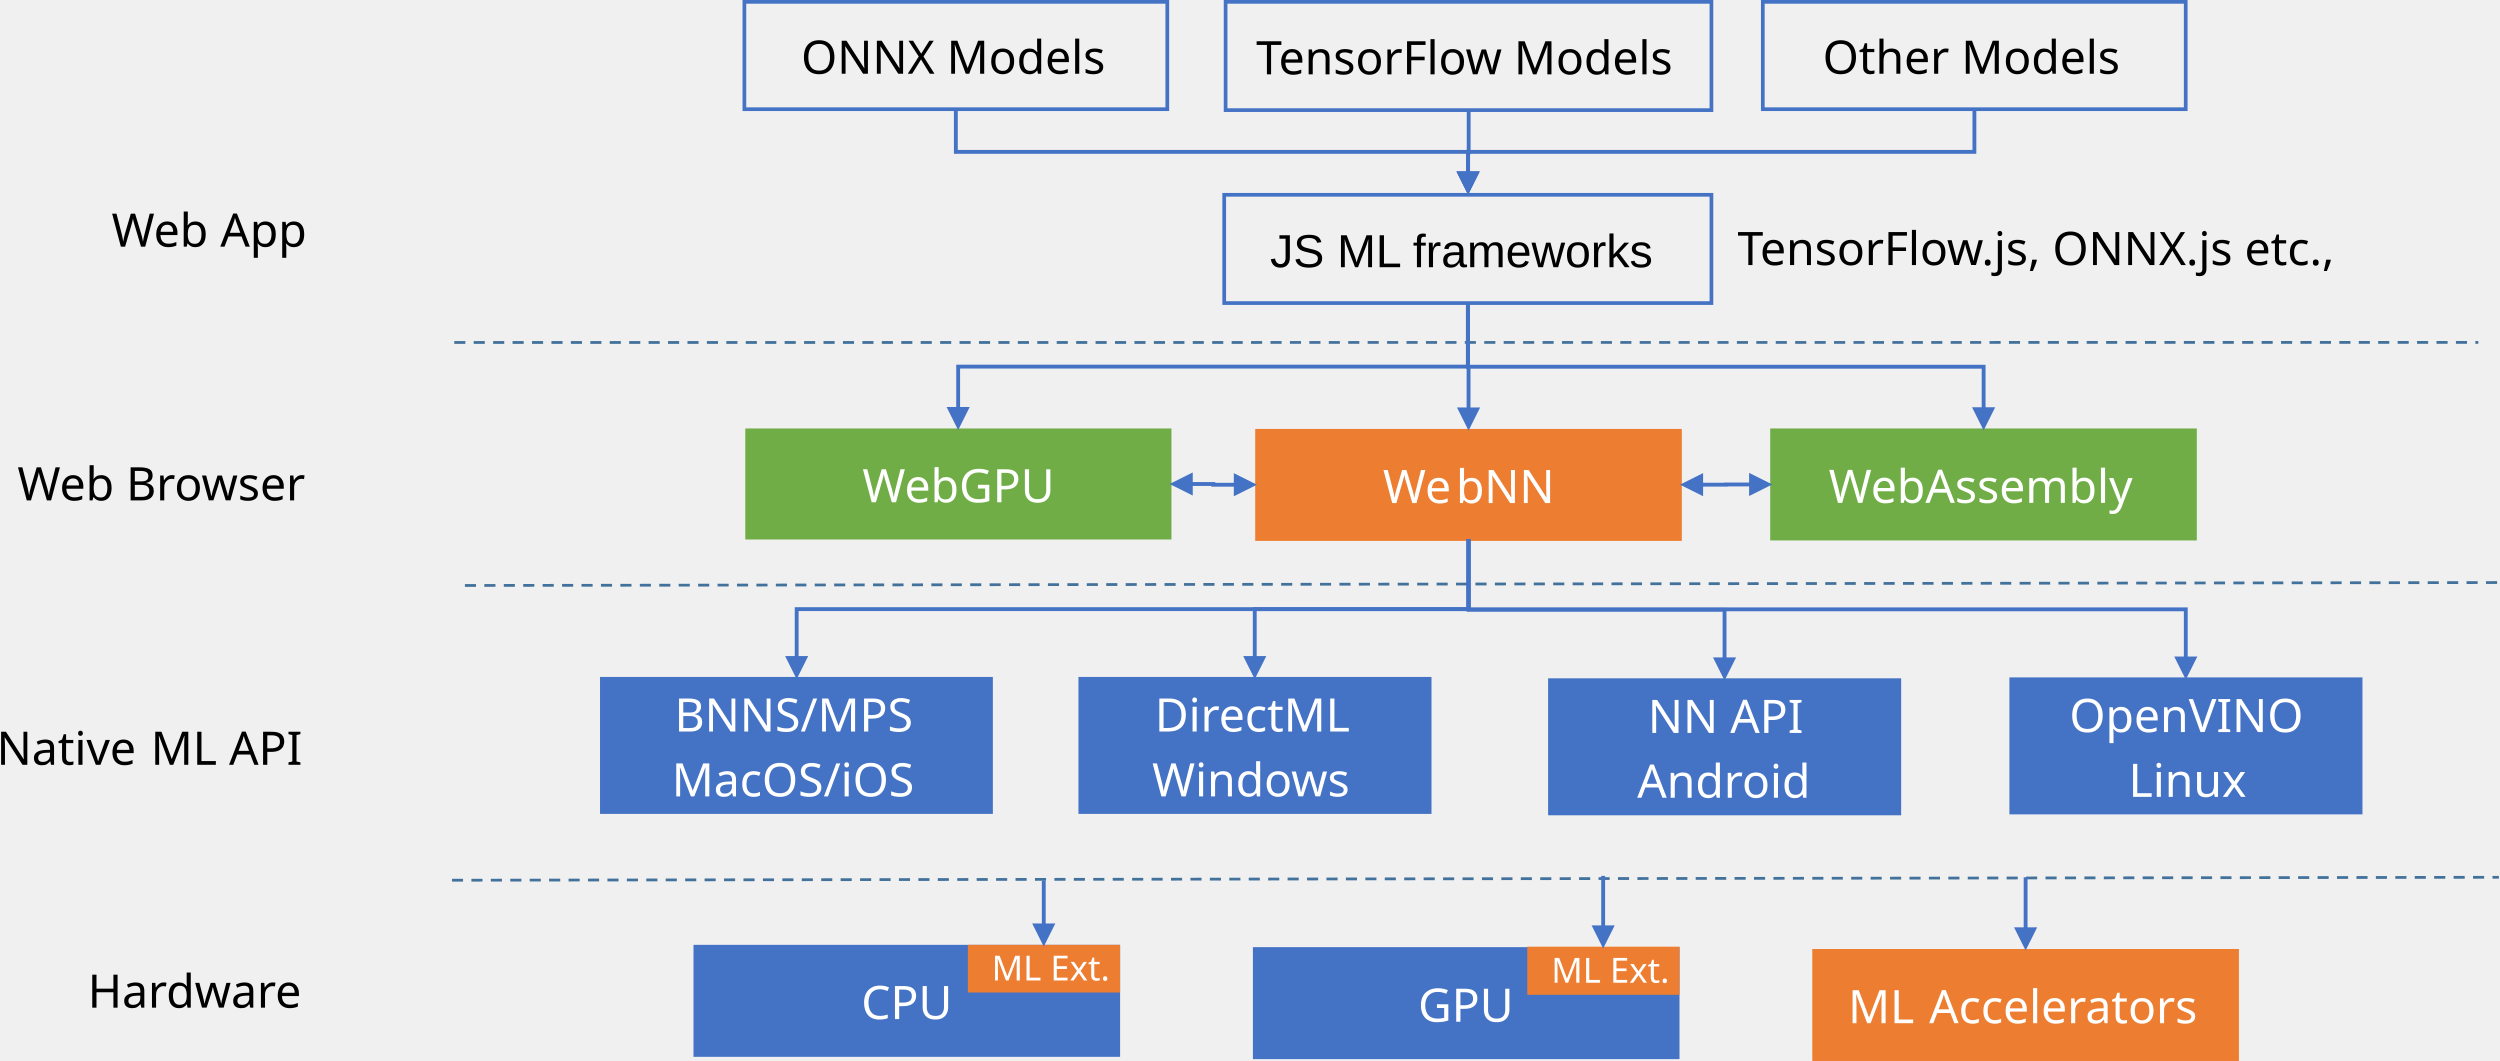
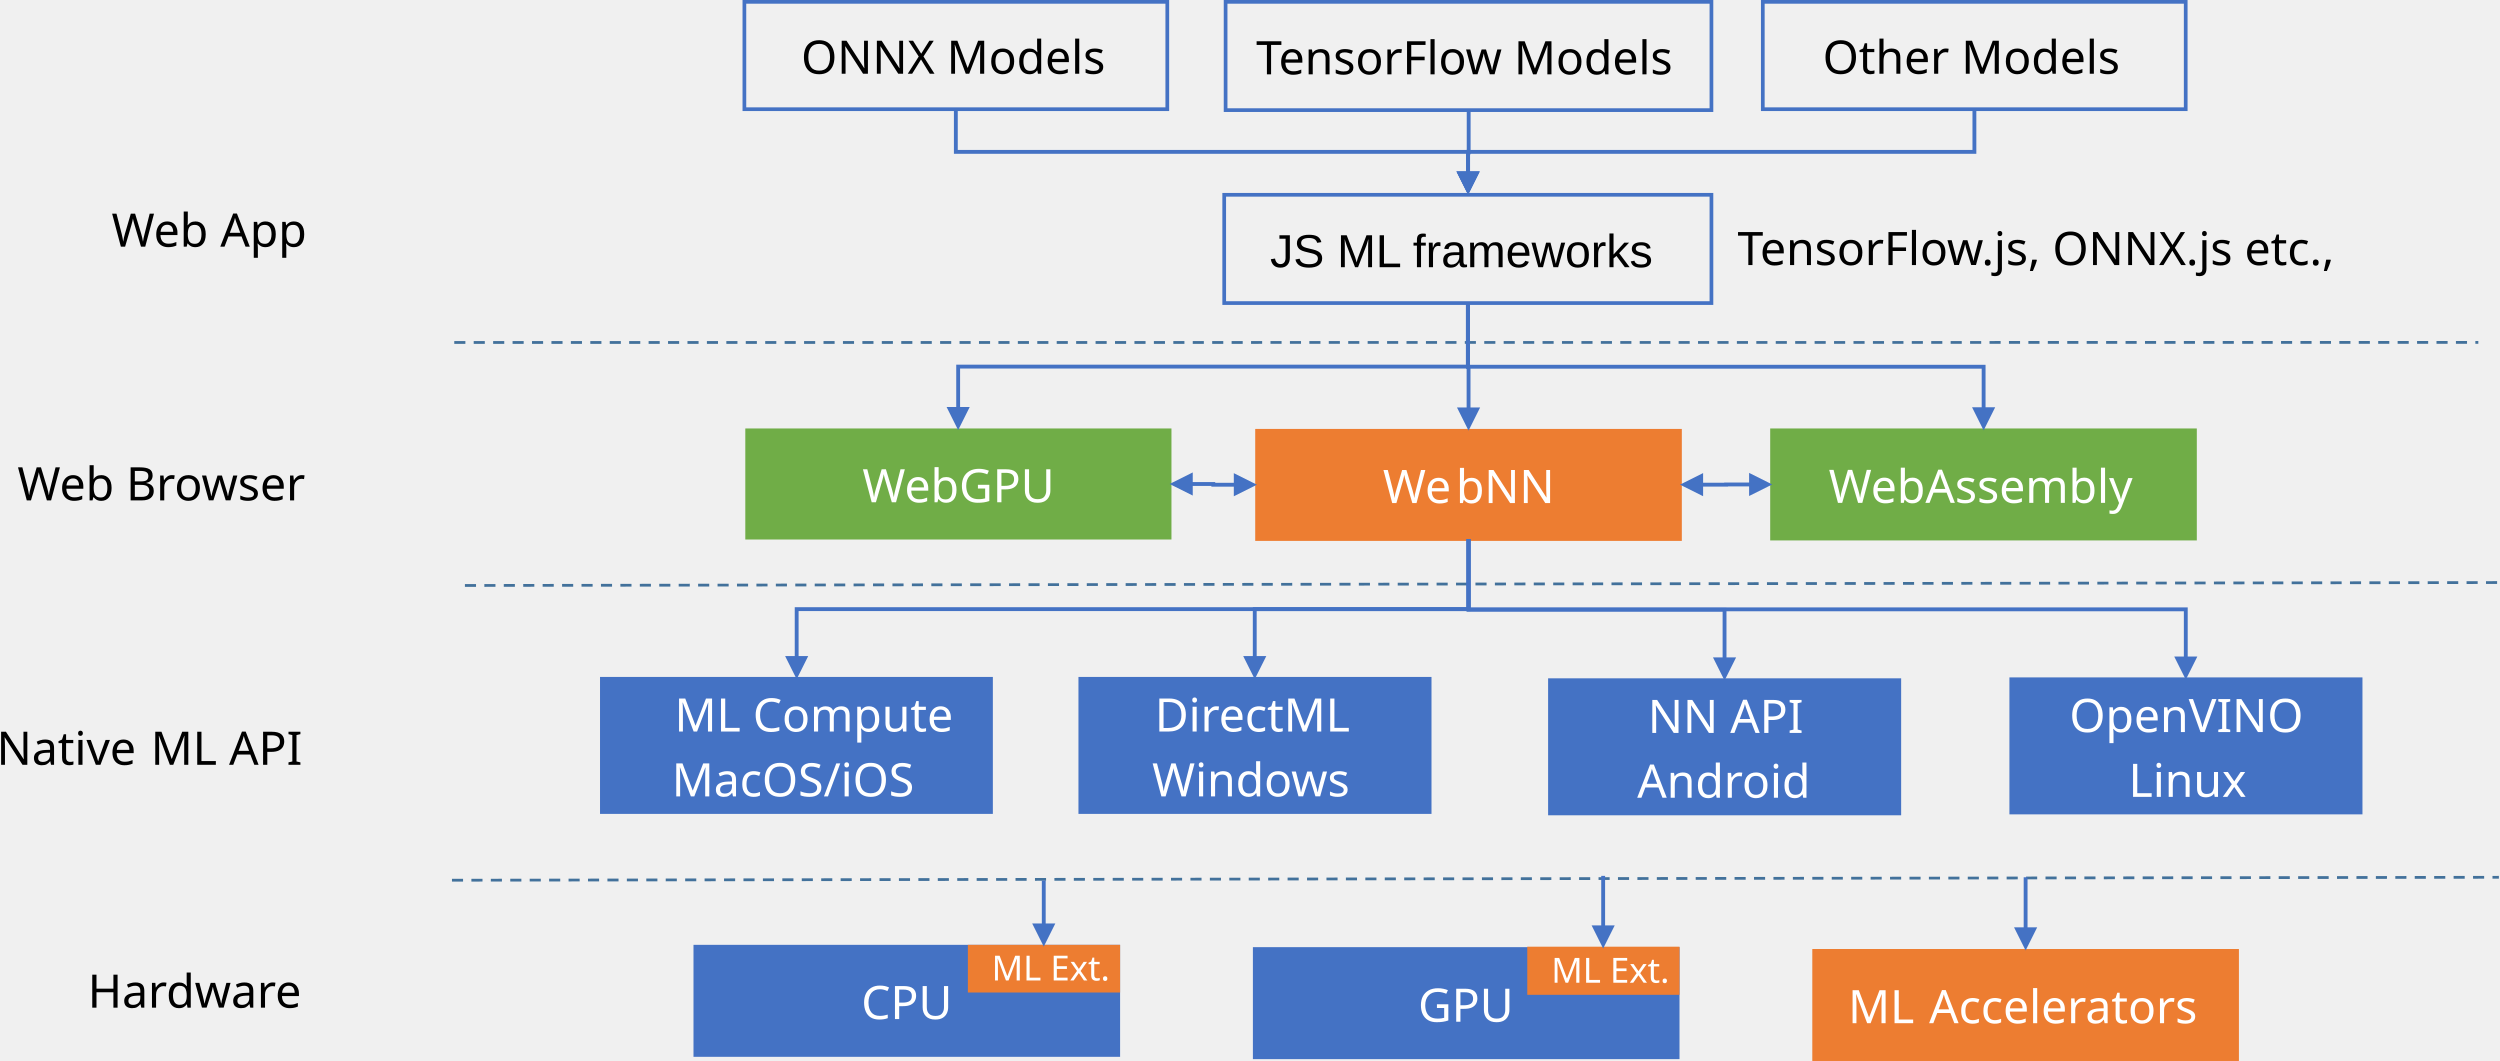
<svg xmlns="http://www.w3.org/2000/svg" version="1.1" id="svg2" xml:space="preserve" width="864.484" height="366.88" viewBox="0 0 864.484 366.88">
  <defs id="defs6">
    <clipPath clipPathUnits="userSpaceOnUse" id="clipPath18">
      <path d="M 0,1.2207e-4 H 960 V 540 H 0 Z" id="path16" style="clip-rule:evenodd" />
    </clipPath>
    <clipPath clipPathUnits="userSpaceOnUse" id="clipPath28">
      <path d="M 1.4305e-5,0 H 960 V 540 H 1.4305e-5 Z" id="path26" style="clip-rule:evenodd" />
    </clipPath>
    <clipPath clipPathUnits="userSpaceOnUse" id="clipPath40">
      <path d="M 1.4305e-5,0 H 960 V 540 H 1.4305e-5 Z" id="path38" style="clip-rule:evenodd" />
    </clipPath>
    <clipPath clipPathUnits="userSpaceOnUse" id="clipPath52">
      <path d="M 1.4305e-5,0 H 960 V 540 H 1.4305e-5 Z" id="path50" style="clip-rule:evenodd" />
    </clipPath>
    <clipPath clipPathUnits="userSpaceOnUse" id="clipPath68">
      <path d="M 1.4305e-5,0 H 960 V 540 H 1.4305e-5 Z" id="path66" style="clip-rule:evenodd" />
    </clipPath>
    <clipPath clipPathUnits="userSpaceOnUse" id="clipPath80">
      <path d="M 1.4305e-5,0 H 960 V 540 H 1.4305e-5 Z" id="path78" style="clip-rule:evenodd" />
    </clipPath>
    <clipPath clipPathUnits="userSpaceOnUse" id="clipPath92">
      <path d="M 1.4305e-5,0 H 960 V 540 H 1.4305e-5 Z" id="path90" style="clip-rule:evenodd" />
    </clipPath>
    <clipPath clipPathUnits="userSpaceOnUse" id="clipPath108">
      <path d="M 1.4305e-5,0 H 960 V 540 H 1.4305e-5 Z" id="path106" style="clip-rule:evenodd" />
    </clipPath>
    <clipPath clipPathUnits="userSpaceOnUse" id="clipPath120">
      <path d="M 1.4305e-5,0 H 960 V 540 H 1.4305e-5 Z" id="path118" style="clip-rule:evenodd" />
    </clipPath>
    <clipPath clipPathUnits="userSpaceOnUse" id="clipPath136">
      <path d="M 1.4305e-5,0 H 960 V 540 H 1.4305e-5 Z" id="path134" style="clip-rule:evenodd" />
    </clipPath>
    <clipPath clipPathUnits="userSpaceOnUse" id="clipPath148">
      <path d="M 1.4305e-5,0 H 960 V 540 H 1.4305e-5 Z" id="path146" style="clip-rule:evenodd" />
    </clipPath>
    <clipPath clipPathUnits="userSpaceOnUse" id="clipPath164">
      <path d="M 1.4305e-5,0 H 960 V 540 H 1.4305e-5 Z" id="path162" style="clip-rule:evenodd" />
    </clipPath>
    <clipPath clipPathUnits="userSpaceOnUse" id="clipPath176">
      <path d="M 1.4305e-5,0 H 960 V 540 H 1.4305e-5 Z" id="path174" style="clip-rule:evenodd" />
    </clipPath>
    <clipPath clipPathUnits="userSpaceOnUse" id="clipPath192">
      <path d="M 1.4305e-5,0 H 960 V 540 H 1.4305e-5 Z" id="path190" style="clip-rule:evenodd" />
    </clipPath>
    <clipPath clipPathUnits="userSpaceOnUse" id="clipPath208">
      <path d="M 1.4305e-5,0 H 960 V 540 H 1.4305e-5 Z" id="path206" style="clip-rule:evenodd" />
    </clipPath>
    <clipPath clipPathUnits="userSpaceOnUse" id="clipPath224">
      <path d="M 1.4305e-5,0 H 960 V 540 H 1.4305e-5 Z" id="path222" style="clip-rule:evenodd" />
    </clipPath>
    <clipPath clipPathUnits="userSpaceOnUse" id="clipPath236">
      <path d="M 1.4305e-5,0 H 960 V 540 H 1.4305e-5 Z" id="path234" style="clip-rule:evenodd" />
    </clipPath>
    <clipPath clipPathUnits="userSpaceOnUse" id="clipPath262">
      <path d="M 1.4305e-5,0 H 960 V 540 H 1.4305e-5 Z" id="path260" style="clip-rule:evenodd" />
    </clipPath>
    <clipPath clipPathUnits="userSpaceOnUse" id="clipPath274">
      <path d="M 1.4305e-5,0 H 960 V 540 H 1.4305e-5 Z" id="path272" style="clip-rule:evenodd" />
    </clipPath>
    <clipPath clipPathUnits="userSpaceOnUse" id="clipPath286">
      <path d="M 1.4305e-5,0 H 960 V 540 H 1.4305e-5 Z" id="path284" style="clip-rule:evenodd" />
    </clipPath>
    <clipPath clipPathUnits="userSpaceOnUse" id="clipPath298">
      <path d="M 1.4305e-5,0 H 960 V 540 H 1.4305e-5 Z" id="path296" style="clip-rule:evenodd" />
    </clipPath>
    <clipPath clipPathUnits="userSpaceOnUse" id="clipPath310">
      <path d="M 1.4305e-5,0 H 960 V 540 H 1.4305e-5 Z" id="path308" style="clip-rule:evenodd" />
    </clipPath>
    <clipPath clipPathUnits="userSpaceOnUse" id="clipPath322">
      <path d="M 1.4305e-5,0 H 960 V 540 H 1.4305e-5 Z" id="path320" style="clip-rule:evenodd" />
    </clipPath>
    <clipPath clipPathUnits="userSpaceOnUse" id="clipPath338">
      <path d="M 1.4305e-5,0 H 960 V 540 H 1.4305e-5 Z" id="path336" style="clip-rule:evenodd" />
    </clipPath>
    <clipPath clipPathUnits="userSpaceOnUse" id="clipPath352">
      <path d="M 1.4305e-5,0 H 960 V 540 H 1.4305e-5 Z" id="path350" style="clip-rule:evenodd" />
    </clipPath>
    <clipPath clipPathUnits="userSpaceOnUse" id="clipPath368">
      <path d="M 1.4305e-5,0 H 960 V 540 H 1.4305e-5 Z" id="path366" style="clip-rule:evenodd" />
    </clipPath>
    <clipPath clipPathUnits="userSpaceOnUse" id="clipPath382">
      <path d="M 1.4305e-5,0 H 960 V 540 H 1.4305e-5 Z" id="path380" style="clip-rule:evenodd" />
    </clipPath>
    <clipPath clipPathUnits="userSpaceOnUse" id="clipPath396">
      <path d="M 1.4305e-5,0 H 960 V 540 H 1.4305e-5 Z" id="path394" style="clip-rule:evenodd" />
    </clipPath>
    <clipPath clipPathUnits="userSpaceOnUse" id="clipPath412">
      <path d="M 1.4305e-5,0 H 960 V 540 H 1.4305e-5 Z" id="path410" style="clip-rule:evenodd" />
    </clipPath>
    <clipPath clipPathUnits="userSpaceOnUse" id="clipPath424">
      <path d="M 1.4305e-5,0 H 960 V 540 H 1.4305e-5 Z" id="path422" style="clip-rule:evenodd" />
    </clipPath>
    <clipPath clipPathUnits="userSpaceOnUse" id="clipPath436">
      <path d="M 1.4305e-5,0 H 960 V 540 H 1.4305e-5 Z" id="path434" style="clip-rule:evenodd" />
    </clipPath>
    <clipPath clipPathUnits="userSpaceOnUse" id="clipPath452">
      <path d="M 1.4305e-5,0 H 960 V 540 H 1.4305e-5 Z" id="path450" style="clip-rule:evenodd" />
    </clipPath>
    <clipPath clipPathUnits="userSpaceOnUse" id="clipPath468">
      <path d="M 1.4305e-5,0 H 960 V 540 H 1.4305e-5 Z" id="path466" style="clip-rule:evenodd" />
    </clipPath>
    <clipPath clipPathUnits="userSpaceOnUse" id="clipPath480">
      <path d="M -1.0457e-5,540 H 960 V 1.2207e-4 H -4.9827e-5" id="path478" style="clip-rule:evenodd" />
    </clipPath>
    <clipPath clipPathUnits="userSpaceOnUse" id="clipPath490">
      <path d="M -2.1008e-5,540 H 960 V 1.8311e-4 H -2.1008e-5" id="path488" style="clip-rule:evenodd" />
    </clipPath>
    <clipPath clipPathUnits="userSpaceOnUse" id="clipPath500">
      <path d="M -1.533e-5,540 H 960 V 1.2207e-4 H -1.533e-5" id="path498" style="clip-rule:evenodd" />
    </clipPath>
    <clipPath clipPathUnits="userSpaceOnUse" id="clipPath510">
      <path d="M -2.0831e-5,540 H 960 V 1.2207e-4 H -2.0831e-5" id="path508" style="clip-rule:evenodd" />
    </clipPath>
    <clipPath clipPathUnits="userSpaceOnUse" id="clipPath520">
      <path d="M -1.2656e-5,540 H 960 V 1.2207e-4 H -5.2026e-5" id="path518" style="clip-rule:evenodd" />
    </clipPath>
    <clipPath clipPathUnits="userSpaceOnUse" id="clipPath530">
      <path d="M -3.804e-6,540 H 960 V 1.2207e-4 H -4.3174e-5" id="path528" style="clip-rule:evenodd" />
    </clipPath>
    <clipPath clipPathUnits="userSpaceOnUse" id="clipPath544">
      <path d="M 8.837e-6,540 H 960 V 1.2207e-4 H 8.837e-6" id="path542" style="clip-rule:evenodd" />
    </clipPath>
    <clipPath clipPathUnits="userSpaceOnUse" id="clipPath554">
      <path d="M 4.715e-6,540 H 960 V 1.2207e-4 H 4.715e-6" id="path552" style="clip-rule:evenodd" />
    </clipPath>
    <clipPath clipPathUnits="userSpaceOnUse" id="clipPath564">
      <path d="M 2.184e-5,540 H 960 V 1.2207e-4 H -1.753e-5" id="path562" style="clip-rule:evenodd" />
    </clipPath>
    <clipPath clipPathUnits="userSpaceOnUse" id="clipPath574">
      <path d="M -8.677e-6,540 H 960 V 1.2207e-4 H -4.8047e-5" id="path572" style="clip-rule:evenodd" />
    </clipPath>
  </defs>
  <g id="g10" transform="matrix(1.333333,0,0,-1.333333,-139.7163,507.04)">
    <path d="m 430.8,240.48 h 109.68 v 28.08 H 430.8 Z" style="fill:#ed7d31;fill-opacity:1;fill-rule:evenodd;stroke:none" id="path58" />
    <path d="m 430.8,240.48 h 109.68 v 28.08 H 430.8 Z" style="fill:none;stroke:#ed7d31;stroke-width:0.96;stroke-linecap:butt;stroke-linejoin:miter;stroke-miterlimit:10;stroke-dasharray:none;stroke-opacity:1" id="path60" />
    <g id="g62">
      <g id="g64" clip-path="url(#clipPath68)">
        <text transform="matrix(1,0,0,-1,463.44,249.82)" style="font-variant:normal;font-weight:normal;font-size:12px;font-family:Calibri;-inkscape-font-specification:Calibri;writing-mode:lr-tb;fill:#ffffff;fill-opacity:1;fill-rule:nonzero;stroke:none" id="text72" y="0">
          <tspan x="0 12" y="0" id="tspan70">We</tspan>
        </text>
      </g>
    </g>
    <g id="g74">
      <g id="g76" clip-path="url(#clipPath80)">
        <text transform="matrix(1,0,0,-1,482.4,249.82)" style="font-variant:normal;font-weight:normal;font-size:12px;font-family:Calibri;-inkscape-font-specification:Calibri;writing-mode:lr-tb;fill:#ffffff;fill-opacity:1;fill-rule:nonzero;stroke:none" id="text84">
          <tspan x="0" y="0" id="tspan82">b</tspan>
        </text>
      </g>
    </g>
    <g id="g86">
      <g id="g88" clip-path="url(#clipPath92)">
        <text transform="matrix(1,0,0,-1,489.72,249.82)" style="font-variant:normal;font-weight:normal;font-size:12px;font-family:Calibri;-inkscape-font-specification:Calibri;writing-mode:lr-tb;fill:#ffffff;fill-opacity:1;fill-rule:nonzero;stroke:none" id="text96" y="0">
          <tspan x="0 9.12" y="0" id="tspan94">NN</tspan>
        </text>
      </g>
    </g>
    <path d="M 260.88,169.68 H 361.8 v 34.56 H 260.88 Z" style="fill:#4472c4;fill-opacity:1;fill-rule:evenodd;stroke:none" id="path98" />
    <path d="M 260.88,169.68 H 361.8 v 34.56 H 260.88 Z" style="fill:none;stroke:#4472c4;stroke-width:0.96;stroke-linecap:butt;stroke-linejoin:miter;stroke-miterlimit:10;stroke-dasharray:none;stroke-opacity:1" id="path100" />
    <g id="g102">
      <g id="g104" clip-path="url(#clipPath108)">
        <text transform="matrix(1,0,0,-1,279.74,190.56)" style="font-variant:normal;font-weight:normal;font-size:12px;font-family:Calibri;-inkscape-font-specification:Calibri;writing-mode:lr-tb;fill:#ffffff;fill-opacity:1;fill-rule:nonzero;stroke:none" id="text112" y="0">
-           <tspan x="0 7.651 16.792 25.878 32.375 37.649 49.674 56.847" y="0" id="tspan110">BNNS/MPS</tspan>
+           <tspan id="tspan110" x="0" y="0">ML Compute</tspan>
        </text>
      </g>
    </g>
    <g id="g114">
      <g id="g116" clip-path="url(#clipPath120)">
        <text transform="matrix(1,0,0,-1,279.02,173.74)" style="font-variant:normal;font-weight:normal;font-size:12px;font-family:Calibri;-inkscape-font-specification:Calibri;writing-mode:lr-tb;fill:#ffffff;fill-opacity:1;fill-rule:nonzero;stroke:none" id="text124" y="0">
          <tspan x="0 12.004 18.729 24.598 33.836 40.281 45.7 48.929 58.224" y="0" id="tspan122">MacOS/iOS</tspan>
        </text>
      </g>
    </g>
    <path d="m 384.96,169.68 h 90.6 v 34.56 h -90.6 z" style="fill:#4472c4;fill-opacity:1;fill-rule:evenodd;stroke:none" id="path126" />
    <path d="m 384.96,169.68 h 90.6 v 34.56 h -90.6 z" style="fill:none;stroke:#4472c4;stroke-width:0.96;stroke-linecap:butt;stroke-linejoin:miter;stroke-miterlimit:10;stroke-dasharray:none;stroke-opacity:1" id="path128" />
    <g id="g130">
      <g id="g132" clip-path="url(#clipPath136)">
        <text transform="matrix(1,0,0,-1,404.3,190.56)" style="font-variant:normal;font-weight:normal;font-size:12px;font-family:Calibri;-inkscape-font-specification:Calibri;writing-mode:lr-tb;fill:#ffffff;fill-opacity:1;fill-rule:nonzero;stroke:none" id="text140" y="0">
          <tspan x="0 8.649 11.884 16.553 23.515 29.394 34.105 46.074" y="0" id="tspan138">DirectML</tspan>
        </text>
      </g>
    </g>
    <g id="g142">
      <g id="g144" clip-path="url(#clipPath148)">
        <text transform="matrix(1,0,0,-1,403.58,173.74)" style="font-variant:normal;font-weight:normal;font-size:12px;font-family:Calibri;-inkscape-font-specification:Calibri;writing-mode:lr-tb;fill:#ffffff;fill-opacity:1;fill-rule:nonzero;stroke:none" id="text152" y="0">
          <tspan x="0 12.496 15.725 23.04 30.354 37.754 47.792" y="0" id="tspan150">Windows</tspan>
        </text>
      </g>
    </g>
    <path d="m 506.76,169.32 h 90.6 v 34.56 h -90.6 z" style="fill:#4472c4;fill-opacity:1;fill-rule:evenodd;stroke:none" id="path154" />
    <path d="m 506.76,169.32 h 90.6 v 34.56 h -90.6 z" style="fill:none;stroke:#4472c4;stroke-width:0.96;stroke-linecap:butt;stroke-linejoin:miter;stroke-miterlimit:10;stroke-dasharray:none;stroke-opacity:1" id="path156" />
    <g id="g158">
      <g id="g160" clip-path="url(#clipPath164)">
        <text transform="matrix(1,0,0,-1,532.15,190.2)" style="font-variant:normal;font-weight:normal;font-size:12px;font-family:Calibri;-inkscape-font-specification:Calibri;writing-mode:lr-tb;fill:#ffffff;fill-opacity:1;fill-rule:nonzero;stroke:none" id="text168" y="0">
          <tspan x="0 9.112 18.224 21.102 29.231 36.49" y="0" id="tspan166">NN API</tspan>
        </text>
      </g>
    </g>
    <g id="g170">
      <g id="g172" clip-path="url(#clipPath176)">
        <text transform="matrix(1,0,0,-1,529.39,173.4)" style="font-variant:normal;font-weight:normal;font-size:12px;font-family:Calibri;-inkscape-font-specification:Calibri;writing-mode:lr-tb;fill:#ffffff;fill-opacity:1;fill-rule:nonzero;stroke:none" id="text180" y="0">
          <tspan x="0 8.129 15.5 22.801 27.476 34.875 38.147" y="0" id="tspan178">Android</tspan>
        </text>
      </g>
    </g>
    <path d="M 285.12,106.68 H 394.8 v 28.08 H 285.12 Z" style="fill:#4472c4;fill-opacity:1;fill-rule:evenodd;stroke:none" id="path182" />
    <path d="M 285.12,106.68 H 394.8 v 28.08 H 285.12 Z" style="fill:none;stroke:#4472c4;stroke-width:0.96;stroke-linecap:butt;stroke-linejoin:miter;stroke-miterlimit:10;stroke-dasharray:none;stroke-opacity:1" id="path184" />
    <g id="g186">
      <g id="g188" clip-path="url(#clipPath192)">
        <text transform="matrix(1,0,0,-1,328.15,115.99)" style="font-variant:normal;font-weight:normal;font-size:12px;font-family:Calibri;-inkscape-font-specification:Calibri;writing-mode:lr-tb;fill:#ffffff;fill-opacity:1;fill-rule:nonzero;stroke:none" id="text196" y="0">
          <tspan x="0 7.441 14.644" y="0" id="tspan194">CPU</tspan>
        </text>
      </g>
    </g>
    <path d="m 430.2,106.08 h 109.68 v 28.08 H 430.2 Z" style="fill:#4472c4;fill-opacity:1;fill-rule:evenodd;stroke:none" id="path198" />
    <path d="m 430.2,106.08 h 109.68 v 28.08 H 430.2 Z" style="fill:none;stroke:#4472c4;stroke-width:0.96;stroke-linecap:butt;stroke-linejoin:miter;stroke-miterlimit:10;stroke-dasharray:none;stroke-opacity:1" id="path200" />
    <g id="g202">
      <g id="g204" clip-path="url(#clipPath208)">
        <text transform="matrix(1,0,0,-1,472.56,115.3)" style="font-variant:normal;font-weight:normal;font-size:12px;font-family:Calibri;-inkscape-font-specification:Calibri;writing-mode:lr-tb;fill:#ffffff;fill-opacity:1;fill-rule:nonzero;stroke:none" id="text212" y="0">
          <tspan x="0 8.859 16.118" y="0" id="tspan210">GPU</tspan>
        </text>
      </g>
    </g>
    <path d="m 575.28,105.6 h 109.68 v 28.08 H 575.28 Z" style="fill:#ed7d31;fill-opacity:1;fill-rule:evenodd;stroke:none" id="path214" />
    <path d="m 575.28,105.6 h 109.68 v 28.08 H 575.28 Z" style="fill:none;stroke:#ed7d31;stroke-width:0.96;stroke-linecap:butt;stroke-linejoin:miter;stroke-miterlimit:10;stroke-dasharray:none;stroke-opacity:1" id="path216" />
    <g id="g218">
      <g id="g220" clip-path="url(#clipPath224)">
        <text transform="matrix(1,0,0,-1,584.09,114.91)" style="font-variant:normal;font-weight:normal;font-size:12px;font-family:Calibri;-inkscape-font-specification:Calibri;writing-mode:lr-tb;fill:#ffffff;fill-opacity:1;fill-rule:nonzero;stroke:none" id="text228" y="0">
          <tspan x="0 12.004 17.901" y="0" id="tspan226">ML </tspan>
        </text>
      </g>
    </g>
    <g id="g230">
      <g id="g232" clip-path="url(#clipPath236)">
        <text transform="matrix(1,0,0,-1,605.09,114.91)" style="font-variant:normal;font-weight:normal;font-size:12px;font-family:Calibri;-inkscape-font-specification:Calibri;writing-mode:lr-tb;fill:#ffffff;fill-opacity:1;fill-rule:nonzero;stroke:none" id="text240" y="0">
          <tspan x="0 8.129 14.068 19.923 26.915 30.144 37.08 41.98 48.705 53.408 60.807 65.749" y="0" id="tspan238">Accelerators</tspan>
        </text>
      </g>
    </g>
    <g id="g242">
      <path d="m 225.36,228.44 527.79,0.76" style="fill:none;stroke:#42719b;stroke-width:0.72;stroke-linecap:butt;stroke-linejoin:miter;stroke-miterlimit:10;stroke-dasharray:2.88, 2.16;stroke-dashoffset:0;stroke-opacity:1" id="path244" />
    </g>
    <g id="g246">
      <path d="m 222,152 530.86,0.76" style="fill:none;stroke:#42719b;stroke-width:0.72;stroke-linecap:butt;stroke-linejoin:miter;stroke-miterlimit:10;stroke-dasharray:2.88, 2.16;stroke-dashoffset:0;stroke-opacity:1" id="path248" />
    </g>
    <g id="g250">
      <path d="m 222.6,291.46 524.93,0.02" style="fill:none;stroke:#42719b;stroke-width:0.72;stroke-linecap:butt;stroke-linejoin:miter;stroke-miterlimit:10;stroke-dasharray:2.88, 2.16;stroke-dashoffset:0;stroke-opacity:1" id="path252" />
    </g>
    <path d="m 422.28,301.68 h 126.36 v 28.08 H 422.28 Z" style="fill:none;stroke:#4472c4;stroke-width:0.96;stroke-linecap:butt;stroke-linejoin:miter;stroke-miterlimit:10;stroke-dasharray:none;stroke-opacity:1" id="path254" />
    <g id="g256">
      <g id="g258" clip-path="url(#clipPath262)">
        <text transform="matrix(1,0,0,-1,434.18,310.99)" style="font-variant:normal;font-weight:normal;font-size:12.04px;font-family:Arial;-inkscape-font-specification:Calibri;writing-mode:lr-tb;fill:#000000;fill-opacity:1;fill-rule:nonzero;stroke:none" id="text266" y="0">
          <tspan x="0 4.479 10.923 14.04 26.044 31.941 35.044 39.326 44.043 50.769 61.93 68.768 78.722 86.121 91.063 97.297" y="0" id="tspan264">JS ML frameworks</tspan>
        </text>
      </g>
    </g>
    <g id="g268">
      <g id="g270" clip-path="url(#clipPath274)">
        <text transform="matrix(1,0,0,-1,133.73,316.3)" style="font-variant:normal;font-weight:normal;font-size:12px;font-family:Calibri;-inkscape-font-specification:Calibri;writing-mode:lr-tb;fill:#000000;fill-opacity:1;fill-rule:nonzero;stroke:none" id="text278" y="0">
          <tspan x="0 12.004 18.996 26.283 29.512 37.641 45.012" y="0" id="tspan276">Web App</tspan>
        </text>
      </g>
    </g>
    <g id="g280">
      <g id="g282" clip-path="url(#clipPath286)">
        <text transform="matrix(1,0,0,-1,109.32,250.51)" style="font-variant:normal;font-weight:normal;font-size:12px;font-family:Calibri;-inkscape-font-specification:Calibri;writing-mode:lr-tb;fill:#000000;fill-opacity:1;fill-rule:nonzero;stroke:none" id="text290" y="0">
          <tspan x="0 12.004 18.996 26.283 29.512 37.178 41.853 49.252 59.291 64.781 71.772" y="0" id="tspan288">Web Browser</tspan>
        </text>
      </g>
    </g>
    <g id="g292">
      <g id="g294" clip-path="url(#clipPath298)">
        <text transform="matrix(1,0,0,-1,103.92,181.94)" style="font-variant:normal;font-weight:normal;font-size:12px;font-family:Calibri;-inkscape-font-specification:Calibri;writing-mode:lr-tb;fill:#000000;fill-opacity:1;fill-rule:nonzero;stroke:none" id="text302" y="0">
          <tspan x="0 9.112 15.711 20.414 23.643 29.877" y="0" id="tspan300">Native</tspan>
        </text>
      </g>
    </g>
    <g id="g304">
      <g id="g306" clip-path="url(#clipPath310)">
        <text transform="matrix(1,0,0,-1,143.9,181.94)" style="font-variant:normal;font-weight:normal;font-size:12px;font-family:Calibri;-inkscape-font-specification:Calibri;writing-mode:lr-tb;fill:#000000;fill-opacity:1;fill-rule:nonzero;stroke:none" id="text314" y="0">
          <tspan x="0 12.004 17.901 21.004 29.133 36.392" y="0" id="tspan312">ML API</tspan>
        </text>
      </g>
    </g>
    <g id="g316">
      <g id="g318" clip-path="url(#clipPath322)">
        <text transform="matrix(1,0,0,-1,127.56,118.94)" style="font-variant:normal;font-weight:normal;font-size:12px;font-family:Calibri;-inkscape-font-specification:Calibri;writing-mode:lr-tb;fill:#000000;fill-opacity:1;fill-rule:nonzero;stroke:none" id="text326" y="0">
          <tspan x="0 8.747 15.472 20.161 27.476 37.431 44.156 48.831" y="0" id="tspan324">Hardware</tspan>
        </text>
      </g>
    </g>
    <path d="m 564.36,240.6 h 109.68 v 28.08 H 564.36 Z" style="fill:#70ad47;fill-opacity:1;fill-rule:evenodd;stroke:none" id="path328" />
    <path d="m 564.36,240.6 h 109.68 v 28.08 H 564.36 Z" style="fill:none;stroke:#70ad47;stroke-width:0.96;stroke-linecap:butt;stroke-linejoin:miter;stroke-miterlimit:10;stroke-dasharray:none;stroke-opacity:1" id="path330" />
    <g id="g332">
      <g id="g334" clip-path="url(#clipPath338)">
        <text transform="matrix(1,0,0,-1,579.05,249.86)" style="font-variant:normal;font-weight:normal;font-size:12px;font-family:Calibri;-inkscape-font-specification:Calibri;writing-mode:lr-tb;fill:#ffffff;fill-opacity:1;fill-rule:nonzero;stroke:none" id="text342" y="0">
          <tspan x="0 12.004 18.996 26.283 34.412 39.944 45.433 52.425 63.587 70.902 74.131" y="0" id="tspan340">WebAssembly</tspan>
        </text>
      </g>
    </g>
    <path d="M 297.84,351.96 H 407.52 V 379.8 H 297.84 Z" style="fill:none;stroke:#4472c4;stroke-width:0.96;stroke-linecap:butt;stroke-linejoin:miter;stroke-miterlimit:10;stroke-dasharray:none;stroke-opacity:1" id="path344" />
    <g id="g346">
      <g id="g348" clip-path="url(#clipPath352)">
        <text transform="matrix(1,0,0,-1,312.55,361.15)" style="font-variant:normal;font-weight:normal;font-size:12px;font-family:Calibri;-inkscape-font-specification:Calibri;writing-mode:lr-tb;fill:#000000;fill-opacity:1;fill-rule:nonzero;stroke:none" id="text356" y="0">
          <tspan x="0 9.238 18.35 27.462 34.749 37.655 49.659 57.059 64.43 71.379 74.609" y="0" id="tspan354">ONNX Models</tspan>
        </text>
      </g>
    </g>
    <path d="m 298.56,240.84 h 109.56 v 27.84 H 298.56 Z" style="fill:#70ad47;fill-opacity:1;fill-rule:evenodd;stroke:none" id="path358" />
    <path d="m 298.56,240.84 h 109.56 v 27.84 H 298.56 Z" style="fill:none;stroke:#70ad47;stroke-width:0.96;stroke-linecap:butt;stroke-linejoin:miter;stroke-miterlimit:10;stroke-dasharray:none;stroke-opacity:1" id="path360" />
    <g id="g362">
      <g id="g364" clip-path="url(#clipPath368)">
        <text transform="scale(1,-1)" style="font-variant:normal;font-weight:normal;font-size:12px;font-family:Calibri;-inkscape-font-specification:Calibri;writing-mode:lr-tb;fill:#ffffff;fill-opacity:1;fill-rule:nonzero;stroke:none" id="text372" y="-250.01" x="281.99">
          <tspan x="328.448 340.439 347.43 354.717 363.576 370.835" id="tspan370">WebGPU</tspan>
        </text>
      </g>
    </g>
    <path d="m 422.64,351.72 h 126 v 28.08 h -126 z" style="fill:none;stroke:#4472c4;stroke-width:0.96;stroke-linecap:butt;stroke-linejoin:miter;stroke-miterlimit:10;stroke-dasharray:none;stroke-opacity:1" id="path374" />
    <g id="g376">
      <g id="g378" clip-path="url(#clipPath382)">
        <text transform="matrix(1,0,0,-1,430.56,361.01)" style="font-variant:normal;font-weight:normal;font-size:12px;font-family:Calibri;-inkscape-font-specification:Calibri;writing-mode:lr-tb;fill:#000000;fill-opacity:1;fill-rule:nonzero;stroke:none" id="text386" y="0">
          <tspan x="0 5.644 12.636 19.923 25.412 32.868 37.768 44.254 47.483 54.924 64.963 67.771 79.775 87.174 94.545 101.495 104.724" y="0" id="tspan384">TensorFlow Models</tspan>
        </text>
      </g>
    </g>
    <path d="M 561.96,351.96 H 671.64 V 379.8 H 561.96 Z" style="fill:none;stroke:#4472c4;stroke-width:0.96;stroke-linecap:butt;stroke-linejoin:miter;stroke-miterlimit:10;stroke-dasharray:none;stroke-opacity:1" id="path388" />
    <g id="g390">
      <g id="g392" clip-path="url(#clipPath396)">
        <text transform="matrix(1,0,0,-1,577.49,361.15)" style="font-variant:normal;font-weight:normal;font-size:12px;font-family:Calibri;-inkscape-font-specification:Calibri;writing-mode:lr-tb;fill:#000000;fill-opacity:1;fill-rule:nonzero;stroke:none" id="text400" y="0">
          <tspan x="0 9.238 13.942 21.243 28.234 33.134 36.35 48.354 55.753 63.124 70.074 73.303" y="0" id="tspan398">Other Models</tspan>
        </text>
      </g>
    </g>
    <path d="M 626.4,169.56 H 717 v 34.56 h -90.6 z" style="fill:#4472c4;fill-opacity:1;fill-rule:evenodd;stroke:none" id="path402" />
    <path d="M 626.4,169.56 H 717 v 34.56 h -90.6 z" style="fill:none;stroke:#4472c4;stroke-width:0.96;stroke-linecap:butt;stroke-linejoin:miter;stroke-miterlimit:10;stroke-dasharray:none;stroke-opacity:1" id="path404" />
    <g id="g406">
      <g id="g408" clip-path="url(#clipPath412)">
        <text transform="matrix(1,0,0,-1,641.47,190.42)" style="font-variant:normal;font-weight:normal;font-size:12px;font-family:Calibri;-inkscape-font-specification:Calibri;writing-mode:lr-tb;fill:#ffffff;fill-opacity:1;fill-rule:nonzero;stroke:none" id="text416" y="0">
          <tspan x="0 9.238 16.553 23.545 30.832 38.793 42.232 51.344" y="0" id="tspan414">OpenVINO</tspan>
        </text>
      </g>
    </g>
    <g id="g418">
      <g id="g420" clip-path="url(#clipPath424)">
        <text transform="matrix(1,0,0,-1,656.83,173.62)" style="font-variant:normal;font-weight:normal;font-size:12px;font-family:Calibri;-inkscape-font-specification:Calibri;writing-mode:lr-tb;fill:#ffffff;fill-opacity:1;fill-rule:nonzero;stroke:none" id="text428" y="0">
          <tspan x="0 5.897 9.126 16.441 23.756" y="0" id="tspan426">Linux</tspan>
        </text>
      </g>
    </g>
    <g id="g430">
      <g id="g432" clip-path="url(#clipPath436)">
        <text transform="matrix(1,0,0,-1,555.41,311.54)" style="font-variant:normal;font-weight:normal;font-size:12px;font-family:Calibri;-inkscape-font-specification:Calibri;writing-mode:lr-tb;fill:#000000;fill-opacity:1;fill-rule:nonzero;stroke:none" id="text440" y="0">
          <tspan x="0 5.644 12.636 19.923 25.412 32.868 37.768 44.254 47.483 54.924 64.163 67.645 71 76.49 80 82.766 92.004 101.116 110.228 117.515 121.137 124.493 129.982 132.776 139.614 144.177 150.06 153.64" y="0" id="tspan438">TensorFlow.js, ONNX.js etc.,</tspan>
        </text>
      </g>
    </g>
    <path d="m 356.28,123.36 h 38.52 v 11.4 h -38.52 z" style="fill:#ed7d31;fill-opacity:1;fill-rule:evenodd;stroke:none" id="path442" />
    <path d="m 356.28,123.36 h 38.52 v 11.4 h -38.52 z" style="fill:none;stroke:#ed7d31;stroke-width:0.96;stroke-linecap:butt;stroke-linejoin:miter;stroke-miterlimit:10;stroke-dasharray:none;stroke-opacity:1" id="path444" />
    <g id="g446">
      <g id="g448" clip-path="url(#clipPath452)">
        <text transform="matrix(1,0,0,-1,361.97,126)" style="font-variant:normal;font-weight:normal;font-size:9px;font-family:Calibri;-inkscape-font-specification:Calibri;writing-mode:lr-tb;fill:#ffffff;fill-opacity:1;fill-rule:nonzero;stroke:none" id="text456" y="0">
          <tspan x="0 7.695 11.511 13.428 17.856 21.699 24.714" y="0" id="tspan454">ML Ext.</tspan>
        </text>
      </g>
    </g>
    <path d="m 501.36,122.76 h 38.52 v 11.52 h -38.52 z" style="fill:#ed7d31;fill-opacity:1;fill-rule:evenodd;stroke:none" id="path458" />
    <path d="m 501.36,122.76 h 38.52 v 11.52 h -38.52 z" style="fill:none;stroke:#ed7d31;stroke-width:0.96;stroke-linecap:butt;stroke-linejoin:miter;stroke-miterlimit:10;stroke-dasharray:none;stroke-opacity:1" id="path460" />
    <g id="g462">
      <g id="g464" clip-path="url(#clipPath468)">
        <text transform="matrix(1,0,0,-1,507.1,125.42)" style="font-variant:normal;font-weight:normal;font-size:9px;font-family:Calibri;-inkscape-font-specification:Calibri;writing-mode:lr-tb;fill:#ffffff;fill-opacity:1;fill-rule:nonzero;stroke:none" id="text472" y="0">
          <tspan x="0 7.695 11.511 13.428 17.856 21.699 24.714" y="0" id="tspan470">ML Ext.</tspan>
        </text>
      </g>
    </g>
    <g id="g474">
      <g id="g476" clip-path="url(#clipPath480)">
        <path d="m 352.18,351.96 v -11.57 h 133.36 l -0.5,0.5 v -6.07 h 1 v 6.57 H 352.68 l 0.5,-0.5 v 11.07 z m 130.36,-16.14 3,-6 3,6 z" style="fill:#4472c4;fill-opacity:1;fill-rule:nonzero;stroke:none" id="path482" />
      </g>
    </g>
    <g id="g484">
      <g id="g486" clip-path="url(#clipPath490)">
        <path d="m 486.18,351.72 v -11.47 h -0.66 l 0.5,0.5 v -5.96 h -1 v 6.46 h 0.66 l -0.5,-0.5 v 10.97 z m 2.34,-15.93 -3,-6 -3,6 z" style="fill:#4472c4;fill-opacity:1;fill-rule:nonzero;stroke:none" id="path492" />
      </g>
    </g>
    <g id="g494">
      <g id="g496" clip-path="url(#clipPath500)">
        <path d="M 617.34,351.96 V 340.39 H 485.52 l 0.5,0.5 v -6.07 h -1 v 6.57 h 131.82 l -0.5,-0.5 v 11.07 z m -128.82,-16.14 -3,-6 -3,6 z" style="fill:#4472c4;fill-opacity:1;fill-rule:nonzero;stroke:none" id="path502" />
      </g>
    </g>
    <g id="g504">
      <g id="g506" clip-path="url(#clipPath510)">
        <path d="M 485.96,301.68 V 284.7 H 353.28 l 0.5,0.5 v -11.47 h -1 v 11.97 h 132.68 l -0.5,-0.5 v 16.48 z m -129.68,-26.95 -3,-6 -3,6 z" style="fill:#4472c4;fill-opacity:1;fill-rule:nonzero;stroke:none" id="path512" />
      </g>
    </g>
    <g id="g514">
      <g id="g516" clip-path="url(#clipPath520)">
        <path d="m 485.02,301.68 v -17.04 h 0.63 l -0.5,0.5 V 273.6 h 1 v 12.04 h -0.63 l 0.5,-0.5 v 16.54 z m -2.37,-27.08 3,-6 3,6 z" style="fill:#4472c4;fill-opacity:1;fill-rule:nonzero;stroke:none" id="path522" />
      </g>
    </g>
    <g id="g524">
      <g id="g526" clip-path="url(#clipPath530)">
        <path d="m 485.02,301.68 v -17.01 h 134.21 l -0.5,0.5 v -11.51 h 1 v 12.01 H 485.52 l 0.5,-0.5 v 16.51 z m 131.21,-27.02 3,-6 3,6 z" style="fill:#4472c4;fill-opacity:1;fill-rule:nonzero;stroke:none" id="path532" />
      </g>
    </g>
    <path d="m 413.12,255.26 h 6.83 v -0.69 l -0.5,0.5 h 6.32 v -1 h -6.82 v 0.69 l 0.5,-0.5 h -6.33 z m 1,-3.5 -6,3 6,3 z m 10.65,5.81 6,-3 -6,-3 z" style="fill:#4472c4;fill-opacity:1;fill-rule:nonzero;stroke:none" id="path534" />
    <path d="m 545.48,254.09 h 7.47 v 0.55 l -0.5,-0.5 h 6.96 v 1 h -7.46 v -0.55 l 0.5,0.5 h -6.97 z m 1,3.5 -6,-3 6,-3 z m 11.93,-5.95 6,3 -6,3 z" style="fill:#4472c4;fill-opacity:1;fill-rule:nonzero;stroke:none" id="path536" />
    <g id="g538">
      <g id="g540" clip-path="url(#clipPath544)">
        <path d="M 486.16,240.48 V 221.81 H 311.4 l 0.5,0.5 v -13.17 h -1 v 13.67 h 174.76 l -0.5,-0.5 v 18.17 z m -171.76,-30.34 -3,-6 -3,6 z" style="fill:#4472c4;fill-opacity:1;fill-rule:nonzero;stroke:none" id="path546" />
      </g>
    </g>
    <g id="g548">
      <g id="g550" clip-path="url(#clipPath554)">
        <path d="M 486.13,240.48 V 221.81 H 430.2 l 0.5,0.5 v -13.17 h -1 v 13.67 h 55.93 l -0.5,-0.5 v 18.17 z m -52.93,-30.34 -3,-6 -3,6 z" style="fill:#4472c4;fill-opacity:1;fill-rule:nonzero;stroke:none" id="path556" />
      </g>
    </g>
    <g id="g558">
      <g id="g560" clip-path="url(#clipPath564)">
        <path d="m 485.14,240.48 v -18.84 h 66.9 l -0.5,0.5 v -13.35 h 1 v 13.85 h -66.9 l 0.5,-0.5 v 18.34 z m 63.9,-30.69 3,-6 3,6 z" style="fill:#4472c4;fill-opacity:1;fill-rule:nonzero;stroke:none" id="path566" />
      </g>
    </g>
    <g id="g568">
      <g id="g570" clip-path="url(#clipPath574)">
        <path d="m 485.14,240.48 v -18.73 h 186.52 l -0.5,0.5 v -13.23 h 1 v 13.73 H 485.64 l 0.5,-0.5 v 18.23 z m 183.52,-30.46 3,-6 3,6 z" style="fill:#4472c4;fill-opacity:1;fill-rule:nonzero;stroke:none" id="path576" />
      </g>
    </g>
    <path d="m 375.98,151.92 v -12.14 h -1 v 12.14 z m 2.5,-11.14 -3,-6 -3,6 z" style="fill:#4472c4;fill-opacity:1;fill-rule:nonzero;stroke:none" id="path578" />
    <path d="m 521.06,153.12 v -13.83 h -1 v 13.83 z m 2.5,-12.83 -3,-6 -3,6 z" style="fill:#4472c4;fill-opacity:1;fill-rule:nonzero;stroke:none" id="path580" />
    <path d="m 630.62,152.76 v -13.98 h -1 v 13.98 z m 2.5,-12.98 -3,-6 -3,6 z" style="fill:#4472c4;fill-opacity:1;fill-rule:nonzero;stroke:none" id="path582" />
    <flowRoot xml:space="preserve" id="flowRoot622" style="font-style:normal;font-variant:normal;font-weight:normal;font-stretch:normal;font-size:18.751px;line-height:125%;font-family:'DejaVu Sans';-inkscape-font-specification:'DejaVu Sans, Normal';font-variant-ligatures:normal;font-variant-caps:normal;font-variant-numeric:normal;font-feature-settings:normal;text-align:center;letter-spacing:0px;word-spacing:0px;writing-mode:lr-tb;text-anchor:middle;fill:#000000;fill-opacity:1;stroke:none;stroke-width:1px;stroke-linecap:butt;stroke-linejoin:miter;stroke-opacity:1">
      <flowRegion id="flowRegion624" style="font-style:normal;font-variant:normal;font-weight:normal;font-stretch:normal;font-size:18.751px;font-family:'DejaVu Sans';-inkscape-font-specification:'DejaVu Sans, Normal';font-variant-ligatures:normal;font-variant-caps:normal;font-variant-numeric:normal;font-feature-settings:normal;text-align:center;writing-mode:lr-tb;text-anchor:middle">
        <rect id="rect626" width="837.458" height="451.525" x="-13.729" y="-34.815" style="-inkscape-font-specification:'DejaVu Sans, Normal';font-family:'DejaVu Sans';font-weight:normal;font-style:normal;font-stretch:normal;font-variant:normal;font-size:18.751px;text-anchor:middle;text-align:center;writing-mode:lr;font-variant-ligatures:normal;font-variant-caps:normal;font-variant-numeric:normal;font-feature-settings:normal;" />
      </flowRegion>
      <flowPara id="flowPara628" />
    </flowRoot>
  </g>
</svg>
